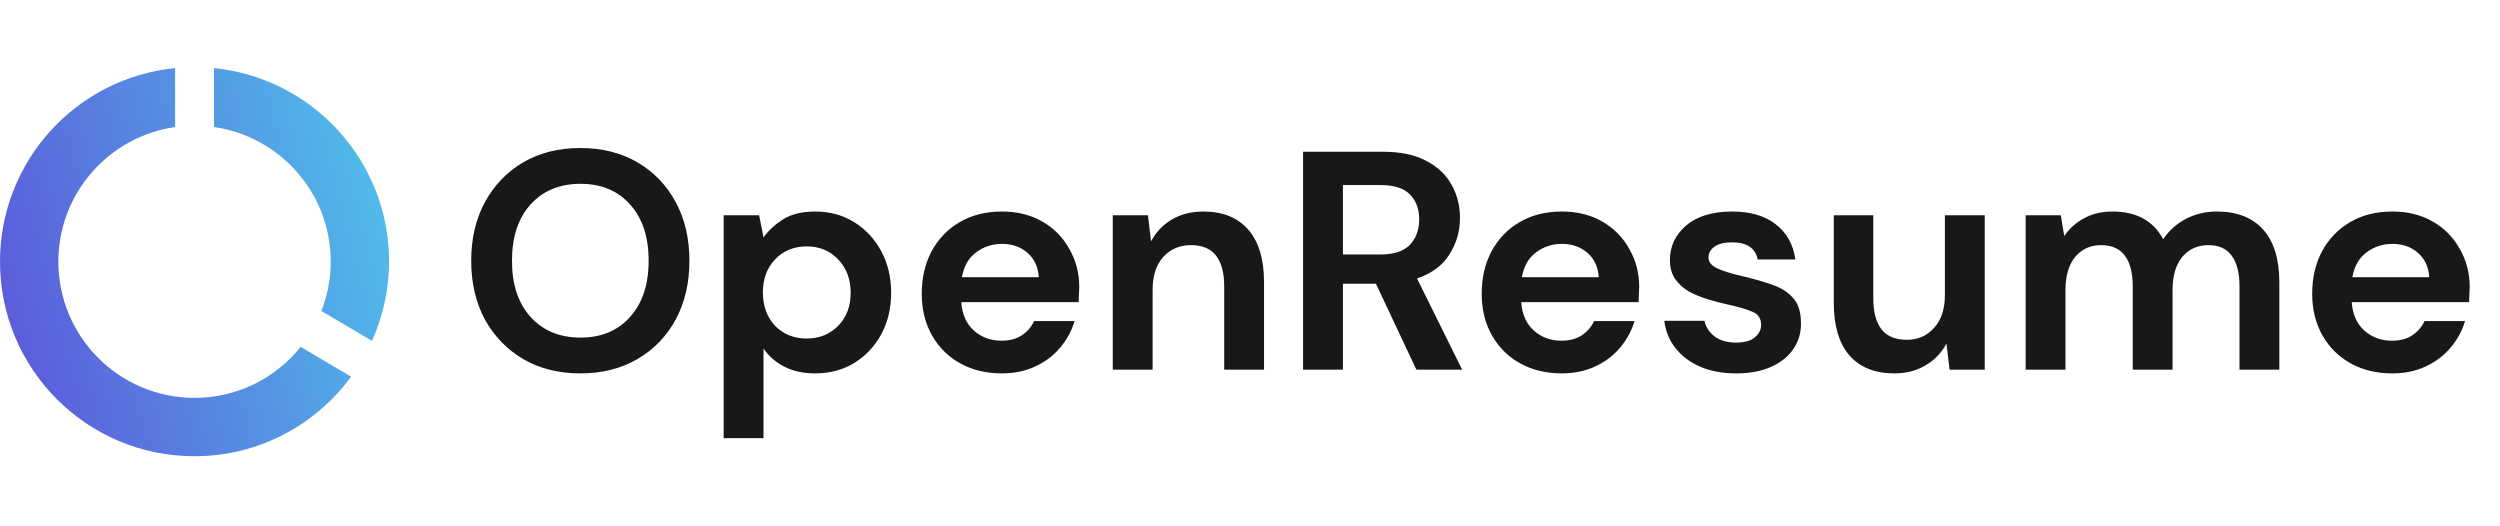
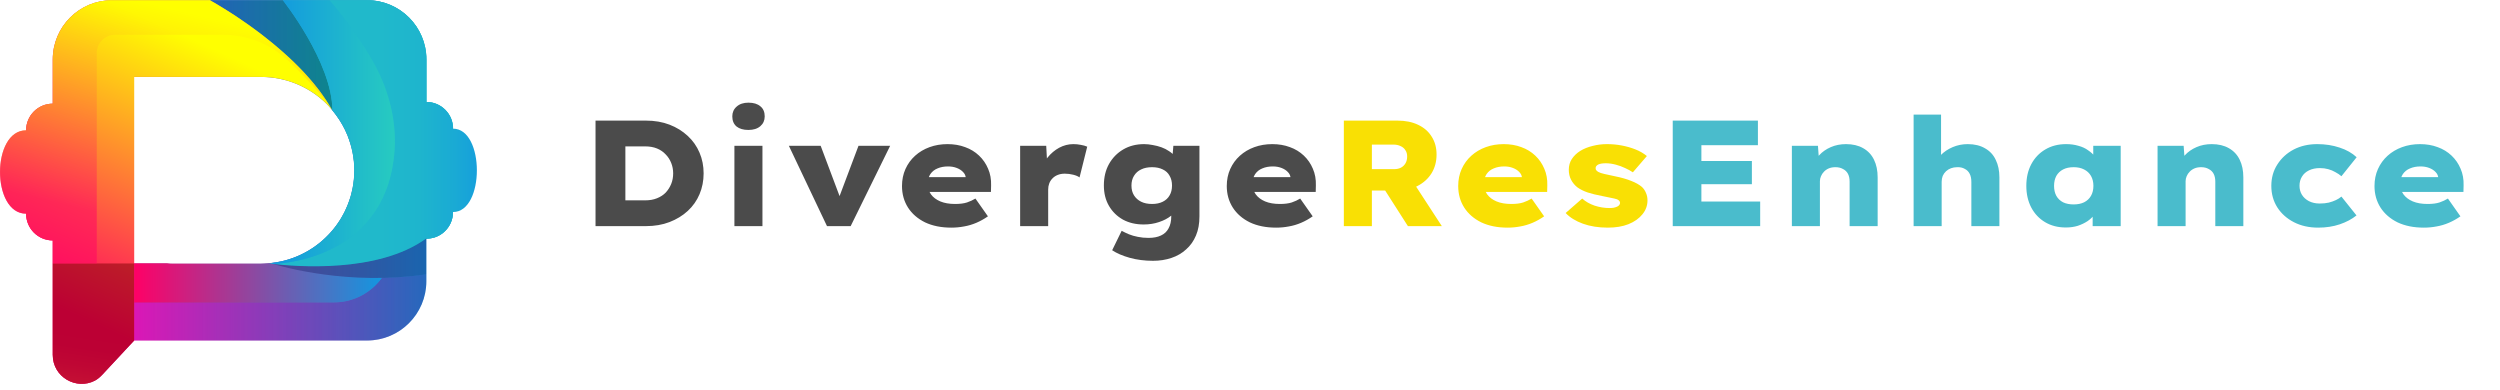
- <svg xmlns="http://www.w3.org/2000/svg" width="257" height="54" viewBox="0 0 257 54" fill="none">
-   <path d="M59.672 38.384C57.432 38.384 55.469 37.893 53.784 36.912C52.12 35.931 50.808 34.576 49.848 32.848C48.909 31.099 48.44 29.083 48.44 26.8C48.44 24.517 48.909 22.512 49.848 20.784C50.808 19.035 52.12 17.669 53.784 16.688C55.469 15.707 57.432 15.216 59.672 15.216C61.891 15.216 63.843 15.707 65.528 16.688C67.213 17.669 68.525 19.035 69.464 20.784C70.403 22.512 70.872 24.517 70.872 26.8C70.872 29.083 70.403 31.099 69.464 32.848C68.525 34.576 67.213 35.931 65.528 36.912C63.843 37.893 61.891 38.384 59.672 38.384ZM59.672 34.704C61.805 34.704 63.501 34 64.76 32.592C66.04 31.184 66.68 29.253 66.68 26.8C66.68 24.347 66.04 22.416 64.76 21.008C63.501 19.6 61.805 18.896 59.672 18.896C57.539 18.896 55.832 19.6 54.552 21.008C53.272 22.416 52.632 24.347 52.632 26.8C52.632 29.253 53.272 31.184 54.552 32.592C55.832 34 57.539 34.704 59.672 34.704ZM74.392 45.04V22.128H78.04L78.489 24.4C79.001 23.696 79.672 23.077 80.504 22.544C81.358 22.011 82.457 21.744 83.8 21.744C85.294 21.744 86.627 22.107 87.8 22.832C88.974 23.557 89.902 24.549 90.585 25.808C91.267 27.067 91.609 28.496 91.609 30.096C91.609 31.696 91.267 33.125 90.585 34.384C89.902 35.621 88.974 36.603 87.8 37.328C86.627 38.032 85.294 38.384 83.8 38.384C82.606 38.384 81.561 38.16 80.665 37.712C79.769 37.264 79.043 36.635 78.489 35.824V45.04H74.392ZM82.936 34.8C84.238 34.8 85.315 34.363 86.168 33.488C87.022 32.613 87.448 31.483 87.448 30.096C87.448 28.709 87.022 27.568 86.168 26.672C85.315 25.776 84.238 25.328 82.936 25.328C81.614 25.328 80.526 25.776 79.672 26.672C78.841 27.547 78.424 28.677 78.424 30.064C78.424 31.451 78.841 32.592 79.672 33.488C80.526 34.363 81.614 34.8 82.936 34.8ZM102.98 38.384C101.38 38.384 99.961 38.043 98.724 37.36C97.486 36.677 96.516 35.717 95.811 34.48C95.108 33.243 94.755 31.813 94.755 30.192C94.755 28.549 95.097 27.088 95.779 25.808C96.484 24.528 97.444 23.536 98.659 22.832C99.897 22.107 101.348 21.744 103.012 21.744C104.569 21.744 105.945 22.085 107.14 22.768C108.334 23.451 109.262 24.389 109.924 25.584C110.606 26.757 110.948 28.069 110.948 29.52C110.948 29.755 110.937 30 110.916 30.256C110.916 30.512 110.905 30.779 110.884 31.056H98.82C98.905 32.293 99.332 33.264 100.1 33.968C100.889 34.672 101.838 35.024 102.948 35.024C103.78 35.024 104.473 34.843 105.028 34.48C105.604 34.096 106.03 33.605 106.308 33.008H110.468C110.169 34.011 109.668 34.928 108.964 35.76C108.281 36.571 107.428 37.211 106.404 37.68C105.401 38.149 104.26 38.384 102.98 38.384ZM103.012 25.072C102.009 25.072 101.124 25.36 100.356 25.936C99.588 26.491 99.097 27.344 98.883 28.496H106.788C106.724 27.451 106.34 26.619 105.636 26C104.932 25.381 104.057 25.072 103.012 25.072ZM114.393 38V22.128H118.009L118.329 24.816C118.819 23.877 119.523 23.131 120.441 22.576C121.379 22.021 122.478 21.744 123.737 21.744C125.699 21.744 127.225 22.363 128.312 23.6C129.4 24.837 129.944 26.651 129.944 29.04V38H125.849V29.424C125.849 28.059 125.571 27.013 125.017 26.288C124.462 25.563 123.598 25.2 122.425 25.2C121.273 25.2 120.323 25.605 119.577 26.416C118.851 27.227 118.489 28.357 118.489 29.808V38H114.393ZM133.957 38V15.6H142.181C143.973 15.6 145.445 15.909 146.597 16.528C147.771 17.125 148.645 17.947 149.221 18.992C149.797 20.016 150.085 21.157 150.085 22.416C150.085 23.781 149.723 25.029 148.997 26.16C148.293 27.291 147.184 28.112 145.669 28.624L150.309 38H145.605L141.445 29.168H138.053V38H133.957ZM138.053 26.16H141.925C143.291 26.16 144.293 25.829 144.933 25.168C145.573 24.507 145.893 23.632 145.893 22.544C145.893 21.477 145.573 20.624 144.933 19.984C144.315 19.344 143.301 19.024 141.893 19.024H138.053V26.16ZM160.542 38.384C158.942 38.384 157.523 38.043 156.286 37.36C155.049 36.677 154.078 35.717 153.374 34.48C152.67 33.243 152.318 31.813 152.318 30.192C152.318 28.549 152.659 27.088 153.342 25.808C154.046 24.528 155.006 23.536 156.222 22.832C157.459 22.107 158.91 21.744 160.574 21.744C162.131 21.744 163.507 22.085 164.702 22.768C165.897 23.451 166.825 24.389 167.486 25.584C168.169 26.757 168.51 28.069 168.51 29.52C168.51 29.755 168.499 30 168.478 30.256C168.478 30.512 168.467 30.779 168.446 31.056H156.382C156.467 32.293 156.894 33.264 157.662 33.968C158.451 34.672 159.401 35.024 160.51 35.024C161.342 35.024 162.035 34.843 162.59 34.48C163.166 34.096 163.593 33.605 163.87 33.008H168.03C167.731 34.011 167.23 34.928 166.526 35.76C165.843 36.571 164.99 37.211 163.966 37.68C162.963 38.149 161.822 38.384 160.542 38.384ZM160.574 25.072C159.571 25.072 158.686 25.36 157.918 25.936C157.15 26.491 156.659 27.344 156.446 28.496H164.35C164.286 27.451 163.902 26.619 163.198 26C162.494 25.381 161.619 25.072 160.574 25.072ZM178.515 38.384C177.107 38.384 175.87 38.16 174.803 37.712C173.736 37.243 172.883 36.603 172.243 35.792C171.603 34.981 171.219 34.043 171.091 32.976H175.219C175.347 33.595 175.688 34.128 176.243 34.576C176.819 35.003 177.555 35.216 178.451 35.216C179.347 35.216 179.998 35.035 180.403 34.672C180.83 34.309 181.043 33.893 181.043 33.424C181.043 32.741 180.744 32.283 180.147 32.048C179.55 31.792 178.718 31.547 177.651 31.312C176.968 31.163 176.275 30.981 175.571 30.768C174.867 30.555 174.216 30.288 173.619 29.968C173.043 29.627 172.574 29.2 172.211 28.688C171.848 28.155 171.667 27.504 171.667 26.736C171.667 25.328 172.222 24.144 173.331 23.184C174.462 22.224 176.04 21.744 178.067 21.744C179.944 21.744 181.438 22.181 182.547 23.056C183.678 23.931 184.35 25.136 184.563 26.672H180.691C180.456 25.499 179.571 24.912 178.035 24.912C177.267 24.912 176.67 25.061 176.243 25.36C175.838 25.659 175.635 26.032 175.635 26.48C175.635 26.949 175.944 27.323 176.563 27.6C177.182 27.877 178.003 28.133 179.027 28.368C180.136 28.624 181.15 28.912 182.067 29.232C183.006 29.531 183.752 29.989 184.307 30.608C184.862 31.205 185.139 32.069 185.139 33.2C185.16 34.181 184.904 35.067 184.371 35.856C183.838 36.645 183.07 37.264 182.067 37.712C181.064 38.16 179.88 38.384 178.515 38.384ZM194.72 38.384C192.736 38.384 191.2 37.765 190.112 36.528C189.045 35.291 188.512 33.477 188.512 31.088V22.128H192.576V30.704C192.576 32.069 192.853 33.115 193.408 33.84C193.962 34.565 194.837 34.928 196.032 34.928C197.162 34.928 198.09 34.523 198.816 33.712C199.562 32.901 199.936 31.771 199.936 30.32V22.128H204.032V38H200.416L200.096 35.312C199.605 36.251 198.89 36.997 197.952 37.552C197.034 38.107 195.957 38.384 194.72 38.384ZM208.236 38V22.128H211.852L212.204 24.272C212.716 23.504 213.388 22.896 214.22 22.448C215.074 21.979 216.055 21.744 217.164 21.744C219.618 21.744 221.356 22.693 222.38 24.592C222.956 23.717 223.724 23.024 224.684 22.512C225.666 22 226.732 21.744 227.884 21.744C229.954 21.744 231.543 22.363 232.652 23.6C233.762 24.837 234.316 26.651 234.316 29.04V38H230.22V29.424C230.22 28.059 229.954 27.013 229.42 26.288C228.908 25.563 228.108 25.2 227.02 25.2C225.911 25.2 225.015 25.605 224.332 26.416C223.671 27.227 223.34 28.357 223.34 29.808V38H219.244V29.424C219.244 28.059 218.978 27.013 218.444 26.288C217.911 25.563 217.09 25.2 215.98 25.2C214.892 25.2 214.007 25.605 213.324 26.416C212.663 27.227 212.332 28.357 212.332 29.808V38H208.236ZM245.917 38.384C244.317 38.384 242.898 38.043 241.661 37.36C240.424 36.677 239.453 35.717 238.749 34.48C238.045 33.243 237.693 31.813 237.693 30.192C237.693 28.549 238.034 27.088 238.717 25.808C239.421 24.528 240.381 23.536 241.597 22.832C242.834 22.107 244.285 21.744 245.949 21.744C247.506 21.744 248.882 22.085 250.077 22.768C251.272 23.451 252.2 24.389 252.861 25.584C253.544 26.757 253.885 28.069 253.885 29.52C253.885 29.755 253.874 30 253.853 30.256C253.853 30.512 253.842 30.779 253.821 31.056H241.757C241.842 32.293 242.269 33.264 243.037 33.968C243.826 34.672 244.776 35.024 245.885 35.024C246.717 35.024 247.41 34.843 247.965 34.48C248.541 34.096 248.968 33.605 249.245 33.008H253.405C253.106 34.011 252.605 34.928 251.901 35.76C251.218 36.571 250.365 37.211 249.341 37.68C248.338 38.149 247.197 38.384 245.917 38.384ZM245.949 25.072C244.946 25.072 244.061 25.36 243.293 25.936C242.525 26.491 242.034 27.344 241.821 28.496H249.725C249.661 27.451 249.277 26.619 248.573 26C247.869 25.381 246.994 25.072 245.949 25.072Z" fill="#18181B" />
-   <path d="M22 7V13.06C28.78 14.03 34 19.85 34 26.9C34 28.69 33.65 30.4 33.04 31.97L38.24 35.04C39.35 32.55 40 29.81 40 26.9C40 16.53 32.11 8.01 22 7ZM20 40.9C12.27 40.9 6 34.63 6 26.9C6 19.85 11.22 14.03 18 13.06V7C7.88 8 0 16.53 0 26.9C0 37.95 8.94 46.9 19.99 46.9C26.61 46.9 32.46 43.67 36.1 38.72L30.91 35.66C28.35 38.85 24.42 40.9 20 40.9Z" fill="url(#paint0_linear_44_153)" />
+ <svg xmlns="http://www.w3.org/2000/svg" width="199" height="31" viewBox="0 0 199 31" fill="none">
+   <path opacity="0.4" d="M29.47 22.485C29.47 22.537 29.47 22.581 29.473 22.622H29.47V22.485Z" fill="url(#paint0_linear_4_73)" />
+   <path d="M27.676 10.808C27.676 10.808 27.669 10.792 27.656 10.766C27.663 10.781 27.667 10.799 27.674 10.815V10.808H27.676Z" fill="url(#paint1_linear_4_73)" />
+   <path d="M32.727 19.405C32.649 19.429 32.572 19.452 32.492 19.474C32.569 19.45 32.647 19.429 32.727 19.405Z" fill="url(#paint2_linear_4_73)" />
+   <path d="M32.111 19.586C32.031 19.607 31.952 19.631 31.87 19.653C31.95 19.631 32.029 19.61 32.111 19.586Z" fill="url(#paint3_linear_4_73)" />
+   <path d="M27.647 20.514C27.591 20.522 27.538 20.531 27.482 20.537C27.535 20.529 27.591 20.522 27.647 20.514Z" fill="url(#paint4_linear_4_73)" />
+   <path d="M28.25 20.421C28.185 20.432 28.121 20.442 28.054 20.451C28.119 20.44 28.183 20.432 28.25 20.421Z" fill="url(#paint5_linear_4_73)" />
+   <path d="M33.334 19.213C33.267 19.235 33.202 19.256 33.136 19.278C33.202 19.256 33.267 19.237 33.334 19.213Z" fill="url(#paint6_linear_4_73)" />
+   <path d="M25.823 20.739C25.811 20.739 25.797 20.742 25.786 20.744C25.797 20.744 25.811 20.742 25.823 20.739Z" fill="url(#paint7_linear_4_73)" />
+   <path d="M28.846 20.32C28.777 20.333 28.71 20.343 28.642 20.354C28.71 20.343 28.777 20.331 28.846 20.32Z" fill="url(#paint8_linear_4_73)" />
+   <path d="M24.793 20.834C24.773 20.834 24.755 20.836 24.735 20.839C24.755 20.839 24.773 20.836 24.793 20.834Z" fill="url(#paint9_linear_4_73)" />
+   <path d="M30.841 19.911C30.777 19.926 30.714 19.941 30.652 19.956C30.714 19.941 30.779 19.926 30.841 19.911Z" fill="url(#paint10_linear_4_73)" />
+   <path d="M33.936 8.116V4.737C33.936 2.131 31.825 0.017 29.216 0.017H16.707C16.692 0.011 16.686 0.007 16.679 0.002V0.017H8.914C6.307 0.017 4.198 2.129 4.198 4.737V8.252C3.027 8.252 2.076 9.203 2.076 10.372V17.012C2.076 18.187 3.027 19.138 4.198 19.138V28.249C4.198 30.022 6.075 31.066 7.549 30.3C7.777 30.18 7.973 30.005 8.152 29.816L10.681 27.102H29.221C31.825 27.102 33.936 24.99 33.936 22.39V19.007C33.951 19.007 33.964 19.007 33.979 19.003C33.994 18.998 34.007 18.998 34.022 18.998C34.119 18.992 34.216 18.981 34.311 18.966C34.369 18.955 34.427 18.94 34.483 18.925C34.515 18.916 34.547 18.912 34.578 18.904C34.634 18.886 34.692 18.865 34.748 18.843C34.804 18.822 34.862 18.796 34.916 18.766C34.969 18.738 35.019 18.708 35.068 18.678C35.172 18.613 35.269 18.542 35.357 18.46C35.787 18.073 36.058 17.509 36.058 16.883V10.243C36.058 9.074 35.107 8.121 33.936 8.121V8.116ZM10.681 6.125H20.771C22.826 6.125 24.681 6.956 26.029 8.301C26.093 8.368 26.16 8.437 26.22 8.504C26.235 8.525 26.253 8.547 26.27 8.564C26.302 8.601 26.33 8.631 26.362 8.667C26.367 8.678 26.373 8.685 26.38 8.693C26.405 8.719 26.425 8.743 26.446 8.771C26.446 8.775 26.451 8.775 26.453 8.777V8.781C26.506 8.842 26.556 8.906 26.605 8.971C26.653 9.031 26.702 9.096 26.748 9.16C26.763 9.177 26.776 9.199 26.786 9.216C26.864 9.319 26.939 9.429 27.01 9.537C27.096 9.668 27.174 9.799 27.249 9.933C27.395 10.189 27.527 10.456 27.637 10.731C27.643 10.742 27.651 10.757 27.654 10.768C27.66 10.779 27.664 10.79 27.669 10.796C27.669 10.802 27.673 10.807 27.673 10.807L27.669 10.811C28.007 11.665 28.2 12.591 28.2 13.562C28.2 13.714 28.196 13.867 28.185 14.018C28.181 14.106 28.174 14.197 28.164 14.285C28.142 14.513 28.11 14.737 28.067 14.959C28.067 14.963 28.067 14.965 28.063 14.969V14.986C28.063 14.986 28.058 14.993 28.058 14.997C28.03 15.15 27.994 15.303 27.955 15.454C27.933 15.524 27.916 15.595 27.895 15.667C27.884 15.703 27.873 15.733 27.863 15.77C27.845 15.835 27.824 15.899 27.798 15.961C27.798 15.972 27.794 15.983 27.787 15.994C27.77 16.054 27.748 16.112 27.723 16.168C27.707 16.213 27.69 16.261 27.669 16.31C27.658 16.342 27.643 16.377 27.626 16.413C27.598 16.484 27.57 16.555 27.533 16.627C27.533 16.627 27.532 16.629 27.529 16.633C27.512 16.676 27.492 16.715 27.473 16.758C27.447 16.807 27.423 16.861 27.398 16.911C27.393 16.921 27.387 16.932 27.383 16.939C27.378 16.945 27.376 16.956 27.372 16.964C27.35 17.003 27.329 17.042 27.307 17.078C27.268 17.154 27.23 17.225 27.187 17.296C27.154 17.354 27.122 17.406 27.088 17.464C27.066 17.496 27.049 17.528 27.027 17.561C26.989 17.621 26.95 17.681 26.907 17.741C26.853 17.823 26.797 17.903 26.739 17.98C26.722 18.002 26.702 18.026 26.685 18.047C26.668 18.073 26.649 18.094 26.631 18.118C26.593 18.168 26.55 18.221 26.506 18.271C26.485 18.299 26.463 18.325 26.44 18.353C26.414 18.385 26.386 18.417 26.354 18.45C26.311 18.503 26.265 18.553 26.214 18.607C26.188 18.635 26.164 18.66 26.139 18.684C26.078 18.749 26.018 18.813 25.949 18.876C25.938 18.886 25.923 18.901 25.91 18.914C25.863 18.962 25.814 19.007 25.764 19.054C25.71 19.102 25.656 19.147 25.603 19.194C25.587 19.205 25.57 19.22 25.553 19.237C25.478 19.302 25.4 19.362 25.321 19.422C25.316 19.427 25.31 19.429 25.305 19.433C25.267 19.461 25.23 19.491 25.192 19.519C25.127 19.569 25.062 19.612 25 19.661C24.925 19.715 24.851 19.765 24.772 19.81C24.733 19.838 24.69 19.863 24.647 19.887C24.643 19.887 24.64 19.892 24.636 19.894C24.608 19.909 24.582 19.926 24.554 19.943C24.501 19.98 24.445 20.01 24.387 20.04C24.371 20.047 24.358 20.055 24.343 20.061C24.3 20.087 24.257 20.111 24.212 20.133C24.126 20.178 24.042 20.221 23.952 20.264C23.885 20.296 23.816 20.324 23.749 20.356C23.745 20.361 23.739 20.363 23.732 20.363C23.633 20.406 23.532 20.449 23.429 20.488C23.401 20.498 23.369 20.509 23.336 20.524C23.308 20.535 23.278 20.546 23.25 20.552C23.175 20.584 23.099 20.608 23.026 20.63C23.022 20.63 23.02 20.63 23.02 20.634C22.955 20.656 22.889 20.673 22.82 20.69C22.794 20.697 22.772 20.705 22.749 20.712C22.727 20.718 22.71 20.727 22.691 20.729C22.675 20.733 22.658 20.735 22.641 20.739C22.613 20.746 22.581 20.755 22.553 20.761C22.546 20.765 22.538 20.765 22.531 20.767C22.475 20.783 22.417 20.796 22.357 20.806C22.346 20.811 22.335 20.813 22.32 20.813C22.31 20.817 22.299 20.819 22.284 20.819C22.191 20.845 22.094 20.862 21.995 20.875C21.98 20.879 21.963 20.882 21.946 20.882H21.935C21.838 20.899 21.744 20.914 21.642 20.925C21.627 20.929 21.614 20.929 21.599 20.929C21.522 20.94 21.442 20.946 21.36 20.955C21.335 20.955 21.311 20.961 21.283 20.961C21.109 20.972 20.934 20.989 20.756 20.989H13.642C13.528 20.989 13.41 20.983 13.296 20.963H10.664V6.117L10.681 6.125Z" fill="url(#paint11_linear_4_73)" />
+   <path d="M36.058 10.241V16.881C36.058 17.507 35.787 18.071 35.357 18.458C35.269 18.54 35.172 18.611 35.068 18.675C35.019 18.708 34.969 18.736 34.916 18.764C34.898 18.77 34.879 18.781 34.862 18.79C34.825 18.807 34.786 18.826 34.748 18.843C34.69 18.865 34.633 18.887 34.578 18.904C34.399 18.957 34.214 18.99 34.022 19L33.919 18.985C33.532 19.27 33.11 19.517 32.673 19.737C32.498 19.823 32.324 19.904 32.141 19.982C29.752 21.004 26.887 21.222 24.701 21.194C24.587 21.194 24.477 21.189 24.365 21.189C24.255 21.185 24.148 21.183 24.044 21.179C23.941 21.174 23.838 21.172 23.734 21.168C22.863 21.129 22.161 21.058 21.737 21.009H21.731C21.573 20.991 21.457 20.972 21.378 20.961C21.459 20.955 21.537 20.946 21.616 20.935C21.632 20.935 21.645 20.935 21.66 20.931C21.763 20.92 21.862 20.905 21.963 20.888C21.98 20.888 22 20.884 22.012 20.882C22.109 20.864 22.204 20.845 22.301 20.826C22.316 20.826 22.327 20.821 22.337 20.819C22.353 20.819 22.363 20.815 22.374 20.813C22.434 20.802 22.492 20.787 22.548 20.774C22.555 20.77 22.564 20.77 22.57 20.767C22.598 20.761 22.63 20.753 22.658 20.746C22.68 20.742 22.701 20.735 22.723 20.729L22.766 20.718C22.792 20.712 22.811 20.703 22.837 20.697C22.904 20.679 22.972 20.66 23.037 20.641C23.037 20.636 23.041 20.636 23.044 20.636C23.091 20.619 23.14 20.604 23.186 20.591C23.213 20.58 23.239 20.57 23.267 20.559C23.295 20.552 23.323 20.542 23.353 20.531C23.386 20.516 23.418 20.505 23.446 20.494C23.549 20.456 23.648 20.412 23.749 20.369C23.756 20.369 23.765 20.365 23.767 20.363C23.833 20.331 23.902 20.303 23.969 20.27C24.057 20.227 24.143 20.184 24.229 20.139C24.275 20.118 24.318 20.092 24.361 20.068C24.46 20.014 24.556 19.958 24.653 19.9C24.658 19.896 24.66 19.894 24.664 19.894C24.761 19.838 24.854 19.775 24.942 19.713C25.034 19.653 25.123 19.592 25.209 19.523C25.247 19.495 25.284 19.465 25.323 19.437C25.379 19.394 25.433 19.351 25.486 19.306C25.575 19.235 25.661 19.164 25.742 19.084C25.818 19.02 25.891 18.949 25.964 18.882C26.031 18.818 26.093 18.753 26.154 18.691C26.179 18.665 26.203 18.641 26.229 18.613C26.278 18.559 26.326 18.51 26.369 18.456C26.397 18.424 26.427 18.391 26.455 18.359C26.481 18.331 26.502 18.305 26.522 18.277C26.565 18.228 26.608 18.174 26.646 18.125C26.664 18.099 26.683 18.079 26.7 18.053C26.758 17.978 26.814 17.901 26.868 17.821C26.928 17.735 26.986 17.651 27.042 17.565C27.064 17.533 27.081 17.5 27.103 17.468C27.135 17.41 27.169 17.358 27.202 17.3C27.245 17.229 27.284 17.158 27.322 17.083C27.348 17.04 27.37 16.995 27.393 16.947C27.393 16.947 27.395 16.946 27.398 16.943C27.398 16.943 27.408 16.926 27.413 16.915C27.438 16.865 27.462 16.812 27.488 16.762C27.509 16.719 27.527 16.68 27.544 16.637C27.544 16.637 27.545 16.635 27.548 16.631C27.585 16.56 27.613 16.489 27.641 16.418C27.658 16.381 27.673 16.347 27.684 16.314C27.705 16.265 27.723 16.218 27.738 16.172C27.763 16.116 27.783 16.058 27.802 15.998C27.809 15.987 27.813 15.976 27.813 15.966C27.839 15.901 27.858 15.837 27.878 15.774C27.888 15.738 27.899 15.707 27.91 15.671C27.931 15.6 27.948 15.529 27.97 15.458C28.009 15.309 28.045 15.154 28.073 15.002C28.073 14.997 28.073 14.995 28.078 14.991C28.078 14.98 28.082 14.974 28.082 14.963C28.125 14.741 28.157 14.517 28.179 14.289C28.19 14.201 28.196 14.111 28.2 14.022C28.211 13.874 28.215 13.719 28.215 13.566C28.215 12.597 28.024 11.672 27.684 10.815L27.688 10.811C27.688 10.811 27.684 10.807 27.684 10.8C27.68 10.794 27.677 10.783 27.669 10.772C27.664 10.761 27.658 10.746 27.651 10.736C27.542 10.462 27.408 10.193 27.264 9.937C27.189 9.806 27.111 9.675 27.025 9.541C26.954 9.434 26.879 9.324 26.801 9.22C26.791 9.203 26.776 9.182 26.763 9.165C26.715 9.1 26.666 9.035 26.621 8.975C26.571 8.911 26.517 8.85 26.468 8.786V8.781C26.468 8.781 26.461 8.777 26.461 8.775C26.418 8.698 26.373 8.618 26.321 8.54C26.321 8.54 26.32 8.539 26.317 8.536C26.285 8.472 26.246 8.407 26.203 8.345C26.188 8.319 26.175 8.297 26.16 8.278C26.115 8.202 26.067 8.127 26.018 8.054C25.981 8 25.951 7.951 25.915 7.897C25.844 7.789 25.768 7.684 25.691 7.576C25.62 7.473 25.544 7.37 25.467 7.266C25.407 7.189 25.349 7.109 25.288 7.034C25.277 7.019 25.267 7.006 25.256 6.991C25.239 6.965 25.219 6.946 25.198 6.924C25.12 6.825 25.041 6.724 24.959 6.625C24.933 6.593 24.91 6.56 24.877 6.528C24.849 6.491 24.817 6.457 24.785 6.42C24.707 6.328 24.628 6.235 24.546 6.147C24.447 6.033 24.346 5.919 24.242 5.809C24.216 5.788 24.197 5.762 24.176 5.738C24.051 5.607 23.924 5.476 23.795 5.342C23.698 5.239 23.595 5.135 23.491 5.039C23.463 5.011 23.433 4.983 23.405 4.953C23.306 4.856 23.205 4.761 23.106 4.671C23.091 4.653 23.078 4.643 23.063 4.628C23.02 4.589 22.977 4.546 22.931 4.507C22.884 4.464 22.835 4.421 22.79 4.378C22.691 4.281 22.587 4.193 22.484 4.105C22.409 4.038 22.335 3.969 22.256 3.904C22.066 3.736 21.875 3.577 21.685 3.424C21.675 3.414 21.66 3.403 21.647 3.392C21.397 3.185 21.156 2.994 20.913 2.809C20.867 2.77 20.816 2.733 20.773 2.701C20.766 2.695 20.756 2.686 20.745 2.68C20.575 2.548 20.407 2.424 20.239 2.303C20.213 2.286 20.185 2.264 20.162 2.247C20.08 2.187 19.998 2.127 19.916 2.068C19.901 2.058 19.884 2.047 19.867 2.032C19.845 2.015 19.822 1.995 19.796 1.982C19.753 1.95 19.714 1.922 19.671 1.894C19.639 1.873 19.606 1.851 19.574 1.827C19.372 1.685 19.176 1.55 18.986 1.425C18.982 1.425 18.982 1.421 18.98 1.421C18.93 1.384 18.881 1.35 18.831 1.317C18.681 1.218 18.539 1.126 18.403 1.04C18.386 1.029 18.366 1.018 18.354 1.007C18.164 0.887 17.988 0.773 17.826 0.676C17.719 0.609 17.624 0.547 17.531 0.495C17.514 0.489 17.495 0.474 17.478 0.463C17.452 0.446 17.428 0.431 17.402 0.418C17.398 0.413 17.396 0.413 17.392 0.413C17.385 0.407 17.377 0.403 17.374 0.398C17.357 0.388 17.342 0.381 17.329 0.372C17.312 0.362 17.293 0.351 17.275 0.34C17.232 0.312 17.189 0.291 17.151 0.265C17.122 0.25 17.092 0.233 17.069 0.217C16.894 0.118 16.776 0.05 16.72 0.017H29.229C31.836 0.017 33.949 2.129 33.949 4.737V8.116C35.12 8.116 36.071 9.072 36.071 10.239L36.058 10.241Z" fill="url(#paint12_linear_4_73)" />
+   <path opacity="0.52" d="M26.455 8.773V8.779C26.455 8.779 26.448 8.775 26.448 8.773L26.33 8.57C26.33 8.57 26.315 8.549 26.309 8.538C26.309 8.538 26.307 8.537 26.304 8.534C26.272 8.469 26.233 8.405 26.19 8.342C26.175 8.317 26.162 8.295 26.147 8.276C26.102 8.2 26.055 8.125 26.005 8.052C25.968 7.998 25.938 7.948 25.902 7.895C25.826 7.787 25.753 7.682 25.678 7.574C25.607 7.471 25.532 7.367 25.454 7.264C25.394 7.187 25.336 7.107 25.276 7.032C25.265 7.017 25.254 7.004 25.243 6.989C25.226 6.963 25.207 6.943 25.185 6.922C25.108 6.823 25.028 6.722 24.946 6.623C24.92 6.59 24.897 6.558 24.864 6.526C24.836 6.489 24.804 6.455 24.772 6.418C24.714 6.347 24.651 6.276 24.591 6.205C24.574 6.184 24.555 6.162 24.535 6.145C24.436 6.031 24.335 5.917 24.232 5.807C24.206 5.785 24.186 5.76 24.165 5.736C24.083 5.648 23.997 5.562 23.919 5.473C23.877 5.428 23.831 5.385 23.784 5.342C23.687 5.239 23.584 5.135 23.48 5.039C23.356 4.914 23.227 4.793 23.095 4.673C23.08 4.655 23.067 4.645 23.052 4.63C23.009 4.591 22.966 4.548 22.921 4.509C22.873 4.466 22.824 4.423 22.779 4.38C22.68 4.283 22.576 4.195 22.473 4.107C22.398 4.04 22.325 3.971 22.245 3.906C22.056 3.739 21.864 3.579 21.675 3.426C21.664 3.416 21.649 3.405 21.636 3.394C21.386 3.188 21.145 2.996 20.902 2.811C20.857 2.772 20.805 2.736 20.762 2.703C20.756 2.697 20.745 2.688 20.734 2.682C20.564 2.551 20.396 2.426 20.228 2.305C20.203 2.288 20.174 2.266 20.151 2.249C20.069 2.189 19.987 2.131 19.905 2.071C19.89 2.06 19.873 2.049 19.856 2.034C19.834 2.017 19.811 1.997 19.785 1.984C19.742 1.952 19.703 1.924 19.66 1.896C19.628 1.875 19.596 1.853 19.563 1.83C19.361 1.687 19.165 1.552 18.976 1.427C18.922 1.39 18.872 1.356 18.819 1.319C18.668 1.22 18.526 1.128 18.39 1.042C18.373 1.031 18.354 1.02 18.341 1.009C18.151 0.889 17.975 0.775 17.814 0.678C17.706 0.611 17.611 0.549 17.519 0.497C17.501 0.491 17.482 0.476 17.465 0.465C17.439 0.448 17.415 0.433 17.39 0.42C17.379 0.413 17.368 0.409 17.361 0.403C17.344 0.392 17.329 0.385 17.316 0.377C17.299 0.366 17.28 0.355 17.262 0.344C17.235 0.327 17.202 0.308 17.17 0.291C17.159 0.284 17.148 0.276 17.138 0.269C17.11 0.254 17.079 0.237 17.056 0.222C16.881 0.123 16.763 0.054 16.707 0.022H22.52C22.52 0.022 26.448 4.97 26.457 8.777L26.455 8.773Z" fill="url(#paint13_linear_4_73)" />
+   <path d="M21.617 20.935L21.731 21.006C21.571 20.987 21.455 20.972 21.38 20.961C21.459 20.953 21.539 20.946 21.619 20.935H21.617Z" fill="url(#paint14_linear_4_73)" />
+   <path d="M36.061 10.241C38.592 10.241 38.592 16.878 36.061 16.878C36.061 17.505 35.789 18.069 35.359 18.456C35.004 18.777 34.537 18.973 34.022 18.996L33.921 18.981C30.077 21.775 23.487 21.213 21.733 21.004C21.733 21.004 30.516 20.92 31.377 12.35C31.633 9.823 31.003 7.279 29.78 5.054C28.965 3.569 27.624 1.64 26.222 0.017H29.221C31.827 0.017 33.936 2.129 33.936 4.733V8.116C35.111 8.116 36.063 9.068 36.063 10.239L36.061 10.241Z" fill="url(#paint15_linear_4_73)" />
+   <path d="M26.449 8.773C26.432 8.751 26.412 8.73 26.393 8.708C26.389 8.704 26.386 8.697 26.382 8.693C26.376 8.687 26.367 8.678 26.365 8.667C26.333 8.631 26.305 8.601 26.272 8.564C26.255 8.547 26.236 8.525 26.223 8.504C26.223 8.504 26.218 8.499 26.216 8.499C26.158 8.433 26.096 8.364 26.031 8.299C24.684 6.952 22.829 6.123 20.773 6.123H10.683V27.099L8.154 29.814C7.976 30.003 7.78 30.177 7.552 30.298C6.077 31.064 4.201 30.02 4.201 28.247V19.136C3.03 19.136 2.078 18.185 2.078 17.009C-0.689 17.009 -0.689 10.37 2.078 10.37C2.078 9.201 3.03 8.25 4.201 8.25V4.735C4.201 2.129 6.31 0.015 8.916 0.015H16.682V0C16.682 0 16.697 0.006 16.71 0.015C16.766 0.047 16.884 0.114 17.058 0.215C17.084 0.23 17.112 0.248 17.14 0.263C17.179 0.288 17.222 0.308 17.265 0.338C17.282 0.349 17.302 0.359 17.319 0.37C17.334 0.377 17.347 0.385 17.364 0.396C17.368 0.4 17.375 0.402 17.381 0.411C17.386 0.411 17.388 0.411 17.392 0.415C17.418 0.43 17.442 0.443 17.467 0.461C17.485 0.471 17.504 0.486 17.521 0.493C17.614 0.547 17.71 0.607 17.816 0.674C17.975 0.771 18.154 0.885 18.343 1.005C18.358 1.016 18.376 1.027 18.393 1.037C18.528 1.123 18.67 1.216 18.821 1.315C18.871 1.347 18.92 1.382 18.97 1.418C18.974 1.418 18.974 1.423 18.976 1.423C19.165 1.547 19.361 1.683 19.564 1.825C19.596 1.851 19.628 1.87 19.66 1.892C19.703 1.92 19.742 1.95 19.785 1.98C19.811 1.997 19.835 2.017 19.856 2.03C19.873 2.045 19.893 2.055 19.906 2.066C19.988 2.126 20.069 2.185 20.151 2.245C20.177 2.262 20.205 2.284 20.229 2.301C20.399 2.426 20.567 2.553 20.735 2.677C20.745 2.684 20.756 2.693 20.762 2.699C20.805 2.731 20.855 2.766 20.902 2.807C21.145 2.992 21.387 3.183 21.636 3.39C21.651 3.401 21.664 3.411 21.675 3.422C21.864 3.575 22.056 3.736 22.245 3.902C22.323 3.967 22.398 4.033 22.474 4.102C22.577 4.191 22.68 4.281 22.779 4.376C22.826 4.419 22.876 4.462 22.921 4.505C22.966 4.543 23.009 4.587 23.052 4.625C23.067 4.64 23.081 4.651 23.096 4.668C23.195 4.757 23.296 4.853 23.395 4.95C23.423 4.978 23.453 5.006 23.481 5.036C23.584 5.135 23.683 5.237 23.784 5.34C23.913 5.471 24.04 5.602 24.165 5.736C24.187 5.762 24.208 5.785 24.232 5.807C24.335 5.917 24.434 6.031 24.535 6.145C24.617 6.233 24.695 6.326 24.774 6.418C24.807 6.455 24.839 6.489 24.867 6.526C24.899 6.558 24.923 6.59 24.949 6.623C25.03 6.722 25.108 6.823 25.188 6.922C25.209 6.943 25.226 6.965 25.246 6.988C25.256 7.004 25.267 7.016 25.278 7.032C25.338 7.107 25.396 7.184 25.457 7.264C25.534 7.367 25.609 7.471 25.68 7.574C25.756 7.682 25.829 7.787 25.904 7.895C25.941 7.948 25.971 7.998 26.008 8.052C26.057 8.127 26.104 8.2 26.15 8.276C26.165 8.297 26.178 8.319 26.193 8.342C26.236 8.407 26.274 8.471 26.307 8.534C26.307 8.534 26.308 8.535 26.311 8.538C26.36 8.616 26.408 8.695 26.451 8.773H26.449Z" fill="url(#paint16_linear_4_73)" />
+   <path opacity="0.49" d="M10.681 20.972V27.102L8.152 29.816C7.975 30.005 7.777 30.177 7.551 30.3C6.075 31.066 4.198 30.02 4.198 28.249V20.972H10.681Z" fill="url(#paint17_linear_4_73)" />
+   <path opacity="0.5" d="M26.455 8.771C26.136 8.224 25.704 7.723 25.286 7.249C24.841 6.744 24.38 6.253 23.907 5.775C23.444 5.31 22.975 4.83 22.462 4.419C21.64 3.758 20.687 3.272 19.664 3.007C19.053 2.848 18.422 2.771 17.792 2.771H9.153C8.352 2.771 7.702 3.42 7.702 4.221V20.977H4.198V19.141C3.027 19.141 2.076 18.189 2.076 17.014C-0.692 17.014 -0.692 10.377 2.076 10.377C2.076 9.206 3.027 8.255 4.198 8.255V4.74C4.198 2.133 6.309 0.024 8.914 0.024H16.677V0.009C16.677 0.039 16.976 0.177 17.002 0.192C17.256 0.338 17.506 0.487 17.755 0.64C18.573 1.143 19.374 1.679 20.151 2.245C21.162 2.984 22.135 3.776 23.054 4.628C24.018 5.523 24.918 6.498 25.682 7.574C25.958 7.962 26.216 8.362 26.457 8.773L26.455 8.771Z" fill="url(#paint18_linear_4_73)" />
+   <path opacity="0.4" d="M33.934 21.835V22.39C33.934 24.992 31.823 27.104 29.221 27.104H10.681V24.071H26.578C28.144 24.071 29.535 23.305 30.391 22.123C31.521 22.104 32.705 22.018 33.934 21.837V21.835Z" fill="url(#paint19_linear_4_73)" />
+   <path d="M30.391 22.121C29.535 23.303 28.144 24.069 26.578 24.069H10.681V20.972H13.313C13.427 20.987 13.543 20.996 13.659 20.996H20.771C20.947 20.996 21.126 20.98 21.3 20.97C21.326 20.97 21.354 20.961 21.38 20.961C21.455 20.972 21.573 20.987 21.731 21.006C22.331 21.187 25.846 22.199 30.393 22.121H30.391Z" fill="url(#paint20_linear_4_73)" />
+   <path opacity="0.4" d="M34.02 18.998C33.99 18.998 33.964 19.007 33.934 19.007V21.835C27.768 22.752 22.477 21.235 21.731 21.009C23.487 21.215 30.075 21.779 33.919 18.985L34.02 19V18.998Z" fill="#102770" />
+   <path d="M31.373 12.352C30.512 20.925 21.728 21.006 21.728 21.006L21.614 20.935C25.323 20.52 28.205 17.378 28.205 13.559C28.205 12.589 28.013 11.663 27.673 10.811L27.677 10.807C27.677 10.807 27.669 10.792 27.658 10.766C27.423 10.191 27.118 9.655 26.752 9.16C26.657 9.031 26.56 8.906 26.457 8.784C26.457 4.976 22.518 0.019 22.518 0.019H26.218C27.619 1.642 28.96 3.573 29.776 5.056C30.998 7.279 31.629 9.825 31.373 12.352Z" fill="url(#paint21_linear_4_73)" />
+   <path d="M47.404 18V9.6H51.412C52.108 9.6 52.736 9.708 53.296 9.924C53.856 10.14 54.34 10.44 54.748 10.824C55.156 11.2 55.468 11.644 55.684 12.156C55.9 12.66 56.008 13.208 56.008 13.8C56.008 14.392 55.9 14.944 55.684 15.456C55.468 15.968 55.156 16.412 54.748 16.788C54.34 17.164 53.856 17.46 53.296 17.676C52.736 17.892 52.108 18 51.412 18H47.404ZM49.78 16.488L49.408 15.948H51.352C51.712 15.948 52.028 15.892 52.3 15.78C52.58 15.668 52.812 15.516 52.996 15.324C53.18 15.124 53.324 14.896 53.428 14.64C53.532 14.384 53.584 14.104 53.584 13.8C53.584 13.504 53.532 13.228 53.428 12.972C53.324 12.708 53.176 12.48 52.984 12.288C52.8 12.088 52.572 11.932 52.3 11.82C52.028 11.708 51.712 11.652 51.352 11.652H49.372L49.78 11.136V16.488ZM58.459 18V11.604H60.691V18H58.459ZM59.575 10.344C59.175 10.344 58.859 10.252 58.627 10.068C58.403 9.876 58.291 9.608 58.291 9.264C58.291 8.944 58.407 8.684 58.639 8.484C58.871 8.276 59.183 8.172 59.575 8.172C59.983 8.172 60.299 8.268 60.523 8.46C60.755 8.644 60.871 8.912 60.871 9.264C60.871 9.584 60.755 9.844 60.523 10.044C60.291 10.244 59.975 10.344 59.575 10.344ZM65.829 18L62.793 11.604H65.325L67.137 16.428L66.513 16.452L68.337 11.604H70.857L67.713 18H65.829ZM75.723 18.12C74.923 18.12 74.227 17.98 73.635 17.7C73.051 17.412 72.599 17.02 72.279 16.524C71.959 16.02 71.799 15.448 71.799 14.808C71.799 14.312 71.891 13.86 72.075 13.452C72.259 13.044 72.515 12.692 72.843 12.396C73.171 12.1 73.555 11.872 73.995 11.712C74.435 11.552 74.911 11.472 75.423 11.472C75.935 11.472 76.403 11.552 76.827 11.712C77.251 11.864 77.619 12.088 77.931 12.384C78.243 12.68 78.483 13.028 78.651 13.428C78.827 13.828 78.907 14.272 78.891 14.76L78.879 15.276H73.167L72.891 14.1H77.091L76.875 14.388V14.16C76.867 13.984 76.795 13.828 76.659 13.692C76.531 13.556 76.363 13.448 76.155 13.368C75.947 13.288 75.719 13.248 75.471 13.248C75.151 13.248 74.871 13.3 74.631 13.404C74.391 13.5 74.199 13.652 74.055 13.86C73.919 14.068 73.851 14.324 73.851 14.628C73.851 14.948 73.935 15.228 74.103 15.468C74.279 15.708 74.527 15.896 74.847 16.032C75.175 16.168 75.567 16.236 76.023 16.236C76.407 16.236 76.723 16.196 76.971 16.116C77.227 16.028 77.451 15.924 77.643 15.804L78.639 17.22C78.343 17.428 78.035 17.6 77.715 17.736C77.395 17.872 77.071 17.968 76.743 18.024C76.415 18.088 76.075 18.12 75.723 18.12ZM81.203 18V11.604H83.279L83.399 13.824L82.835 13.632C82.947 13.232 83.131 12.868 83.387 12.54C83.651 12.212 83.959 11.952 84.311 11.76C84.671 11.568 85.047 11.472 85.439 11.472C85.647 11.472 85.847 11.492 86.039 11.532C86.231 11.564 86.399 11.612 86.543 11.676L85.931 14.124C85.819 14.036 85.651 13.964 85.427 13.908C85.211 13.852 84.987 13.824 84.755 13.824C84.539 13.824 84.347 13.86 84.179 13.932C84.019 13.996 83.883 14.088 83.771 14.208C83.659 14.32 83.575 14.452 83.519 14.604C83.463 14.748 83.435 14.908 83.435 15.084V18H81.203ZM91.78 20.76C91.116 20.76 90.496 20.68 89.92 20.52C89.352 20.36 88.888 20.16 88.528 19.92L89.284 18.372C89.46 18.468 89.652 18.56 89.86 18.648C90.076 18.736 90.312 18.804 90.568 18.852C90.832 18.908 91.116 18.936 91.42 18.936C91.82 18.936 92.152 18.872 92.416 18.744C92.68 18.624 92.88 18.436 93.016 18.18C93.16 17.924 93.232 17.604 93.232 17.22V16.404L93.712 16.464C93.64 16.72 93.476 16.956 93.22 17.172C92.964 17.38 92.644 17.548 92.26 17.676C91.884 17.804 91.476 17.868 91.036 17.868C90.412 17.868 89.864 17.74 89.392 17.484C88.92 17.22 88.548 16.856 88.276 16.392C88.004 15.928 87.868 15.384 87.868 14.76C87.868 14.112 88.004 13.544 88.276 13.056C88.556 12.56 88.936 12.172 89.416 11.892C89.896 11.612 90.448 11.472 91.072 11.472C91.288 11.472 91.516 11.496 91.756 11.544C91.996 11.584 92.228 11.644 92.452 11.724C92.676 11.804 92.88 11.908 93.064 12.036C93.248 12.156 93.4 12.292 93.52 12.444C93.64 12.588 93.712 12.748 93.736 12.924L93.28 13.032L93.4 11.604H95.476V17.22C95.476 17.804 95.384 18.312 95.2 18.744C95.016 19.184 94.756 19.552 94.42 19.848C94.092 20.152 93.7 20.38 93.244 20.532C92.796 20.684 92.308 20.76 91.78 20.76ZM91.708 16.236C92.036 16.236 92.32 16.176 92.56 16.056C92.8 15.936 92.98 15.768 93.1 15.552C93.228 15.336 93.292 15.076 93.292 14.772C93.292 14.468 93.228 14.208 93.1 13.992C92.98 13.768 92.8 13.6 92.56 13.488C92.32 13.368 92.036 13.308 91.708 13.308C91.364 13.308 91.072 13.368 90.832 13.488C90.592 13.6 90.404 13.768 90.268 13.992C90.132 14.208 90.064 14.468 90.064 14.772C90.064 15.076 90.132 15.336 90.268 15.552C90.404 15.768 90.592 15.936 90.832 16.056C91.072 16.176 91.364 16.236 91.708 16.236ZM101.575 18.12C100.775 18.12 100.079 17.98 99.487 17.7C98.903 17.412 98.451 17.02 98.131 16.524C97.811 16.02 97.651 15.448 97.651 14.808C97.651 14.312 97.743 13.86 97.927 13.452C98.111 13.044 98.367 12.692 98.695 12.396C99.023 12.1 99.407 11.872 99.847 11.712C100.287 11.552 100.763 11.472 101.275 11.472C101.787 11.472 102.255 11.552 102.679 11.712C103.103 11.864 103.471 12.088 103.783 12.384C104.095 12.68 104.335 13.028 104.503 13.428C104.679 13.828 104.759 14.272 104.743 14.76L104.731 15.276H99.019L98.743 14.1H102.943L102.727 14.388V14.16C102.719 13.984 102.647 13.828 102.511 13.692C102.383 13.556 102.215 13.448 102.007 13.368C101.799 13.288 101.571 13.248 101.323 13.248C101.003 13.248 100.723 13.3 100.483 13.404C100.243 13.5 100.051 13.652 99.907 13.86C99.771 14.068 99.703 14.324 99.703 14.628C99.703 14.948 99.787 15.228 99.955 15.468C100.131 15.708 100.379 15.896 100.699 16.032C101.027 16.168 101.419 16.236 101.875 16.236C102.259 16.236 102.575 16.196 102.823 16.116C103.079 16.028 103.303 15.924 103.495 15.804L104.491 17.22C104.195 17.428 103.887 17.6 103.567 17.736C103.247 17.872 102.923 17.968 102.595 18.024C102.267 18.088 101.927 18.12 101.575 18.12Z" fill="#4B4B4B" />
+   <path d="M106.97 18V9.6H111.23C111.87 9.6 112.422 9.712 112.886 9.936C113.358 10.16 113.718 10.476 113.966 10.884C114.222 11.284 114.35 11.756 114.35 12.3C114.35 12.86 114.218 13.356 113.954 13.788C113.69 14.212 113.322 14.548 112.85 14.796C112.386 15.044 111.862 15.168 111.278 15.168H109.202V18H106.97ZM112.07 18L109.646 14.208L112.106 13.908L114.77 18H112.07ZM109.202 13.464H110.978C111.186 13.464 111.366 13.424 111.518 13.344C111.67 13.264 111.79 13.148 111.878 12.996C111.966 12.844 112.01 12.664 112.01 12.456C112.01 12.256 111.962 12.088 111.866 11.952C111.778 11.808 111.65 11.7 111.482 11.628C111.322 11.548 111.126 11.508 110.894 11.508H109.202V13.464ZM119.997 18.12C119.197 18.12 118.501 17.98 117.909 17.7C117.325 17.412 116.873 17.02 116.553 16.524C116.233 16.02 116.073 15.448 116.073 14.808C116.073 14.312 116.165 13.86 116.349 13.452C116.533 13.044 116.789 12.692 117.117 12.396C117.445 12.1 117.829 11.872 118.269 11.712C118.709 11.552 119.185 11.472 119.697 11.472C120.209 11.472 120.677 11.552 121.101 11.712C121.525 11.864 121.893 12.088 122.205 12.384C122.517 12.68 122.757 13.028 122.925 13.428C123.101 13.828 123.181 14.272 123.165 14.76L123.153 15.276H117.441L117.165 14.1H121.365L121.149 14.388V14.16C121.141 13.984 121.069 13.828 120.933 13.692C120.805 13.556 120.637 13.448 120.429 13.368C120.221 13.288 119.993 13.248 119.745 13.248C119.425 13.248 119.145 13.3 118.905 13.404C118.665 13.5 118.473 13.652 118.329 13.86C118.193 14.068 118.125 14.324 118.125 14.628C118.125 14.948 118.209 15.228 118.377 15.468C118.553 15.708 118.801 15.896 119.121 16.032C119.449 16.168 119.841 16.236 120.297 16.236C120.681 16.236 120.997 16.196 121.245 16.116C121.501 16.028 121.725 15.924 121.917 15.804L122.913 17.22C122.617 17.428 122.309 17.6 121.989 17.736C121.669 17.872 121.345 17.968 121.017 18.024C120.689 18.088 120.349 18.12 119.997 18.12ZM127.984 18.12C127.24 18.12 126.58 18.016 126.004 17.808C125.428 17.6 124.968 17.316 124.624 16.956L125.944 15.804C126.208 16.044 126.536 16.232 126.928 16.368C127.32 16.496 127.716 16.56 128.116 16.56C128.236 16.56 128.348 16.552 128.452 16.536C128.556 16.512 128.644 16.484 128.716 16.452C128.788 16.42 128.844 16.38 128.884 16.332C128.932 16.276 128.956 16.216 128.956 16.152C128.956 16.032 128.876 15.936 128.716 15.864C128.596 15.824 128.428 15.784 128.212 15.744C128.004 15.696 127.772 15.648 127.516 15.6C127.092 15.52 126.716 15.428 126.388 15.324C126.06 15.212 125.78 15.072 125.548 14.904C125.34 14.736 125.176 14.536 125.056 14.304C124.936 14.072 124.876 13.808 124.876 13.512C124.876 13.192 124.956 12.908 125.116 12.66C125.284 12.404 125.508 12.188 125.788 12.012C126.076 11.836 126.404 11.704 126.772 11.616C127.14 11.52 127.52 11.472 127.912 11.472C128.32 11.472 128.712 11.508 129.088 11.58C129.472 11.652 129.836 11.756 130.18 11.892C130.524 12.028 130.828 12.204 131.092 12.42L129.976 13.716C129.8 13.596 129.596 13.484 129.364 13.38C129.132 13.268 128.88 13.176 128.608 13.104C128.336 13.032 128.072 12.996 127.816 12.996C127.696 12.996 127.584 13.004 127.48 13.02C127.384 13.036 127.3 13.06 127.228 13.092C127.164 13.124 127.112 13.164 127.072 13.212C127.032 13.26 127.012 13.312 127.012 13.368C127.004 13.44 127.02 13.5 127.06 13.548C127.1 13.596 127.152 13.64 127.216 13.68C127.328 13.744 127.492 13.8 127.708 13.848C127.924 13.896 128.2 13.956 128.536 14.028C129.056 14.132 129.492 14.256 129.844 14.4C130.196 14.536 130.48 14.696 130.696 14.88C130.84 15.016 130.948 15.176 131.02 15.36C131.1 15.536 131.14 15.732 131.14 15.948C131.14 16.364 131.004 16.736 130.732 17.064C130.468 17.392 130.1 17.652 129.628 17.844C129.164 18.028 128.616 18.12 127.984 18.12Z" fill="#F9E004" />
+   <path d="M133.15 18V9.6H139.93V11.556H135.43V16.044H140.11V18H133.15ZM134.326 14.664V12.816H139.45V14.664H134.326ZM142.633 18V11.604H144.709L144.817 13.092L144.289 13.236C144.385 12.916 144.557 12.624 144.805 12.36C145.053 12.088 145.361 11.872 145.729 11.712C146.097 11.552 146.501 11.472 146.941 11.472C147.477 11.472 147.933 11.58 148.309 11.796C148.693 12.012 148.981 12.32 149.173 12.72C149.365 13.112 149.461 13.58 149.461 14.124V18H147.229V14.46C147.229 14.212 147.185 14.004 147.097 13.836C147.009 13.668 146.877 13.54 146.701 13.452C146.533 13.356 146.333 13.308 146.101 13.308C145.901 13.308 145.725 13.34 145.573 13.404C145.421 13.468 145.293 13.556 145.189 13.668C145.085 13.772 145.005 13.892 144.949 14.028C144.893 14.156 144.865 14.288 144.865 14.424V18H143.749C143.437 18 143.189 18 143.005 18C142.821 18 142.697 18 142.633 18ZM152.324 18V9.12H154.508V13.092L153.968 13.272C154.048 12.936 154.216 12.632 154.472 12.36C154.736 12.088 155.056 11.872 155.432 11.712C155.808 11.552 156.208 11.472 156.632 11.472C157.176 11.472 157.636 11.584 158.012 11.808C158.396 12.024 158.68 12.332 158.864 12.732C159.056 13.124 159.152 13.584 159.152 14.112V18H156.92V14.484C156.92 14.22 156.876 14.004 156.788 13.836C156.7 13.66 156.568 13.528 156.392 13.44C156.224 13.344 156.024 13.3 155.792 13.308C155.616 13.308 155.452 13.336 155.3 13.392C155.148 13.448 155.016 13.528 154.904 13.632C154.792 13.736 154.704 13.86 154.64 14.004C154.584 14.148 154.556 14.304 154.556 14.472V18H153.44C153.128 18 152.88 18 152.696 18C152.512 18 152.388 18 152.324 18ZM164.439 18.108C163.815 18.108 163.267 17.968 162.795 17.688C162.323 17.408 161.955 17.02 161.691 16.524C161.427 16.02 161.295 15.444 161.295 14.796C161.295 14.14 161.427 13.564 161.691 13.068C161.955 12.572 162.323 12.184 162.795 11.904C163.275 11.616 163.831 11.472 164.463 11.472C164.815 11.472 165.139 11.516 165.435 11.604C165.739 11.684 165.999 11.804 166.215 11.964C166.439 12.116 166.623 12.284 166.767 12.468C166.919 12.644 167.031 12.832 167.103 13.032L166.623 13.056V11.604H168.807V18H166.575V16.344L167.043 16.44C166.987 16.656 166.883 16.864 166.731 17.064C166.587 17.264 166.399 17.444 166.167 17.604C165.935 17.756 165.675 17.88 165.387 17.976C165.099 18.064 164.783 18.108 164.439 18.108ZM165.063 16.272C165.383 16.272 165.659 16.216 165.891 16.104C166.131 15.984 166.315 15.812 166.443 15.588C166.571 15.364 166.635 15.1 166.635 14.796C166.635 14.492 166.571 14.228 166.443 14.004C166.315 13.78 166.131 13.608 165.891 13.488C165.659 13.368 165.383 13.308 165.063 13.308C164.735 13.308 164.455 13.368 164.223 13.488C163.991 13.608 163.811 13.78 163.683 14.004C163.563 14.228 163.503 14.492 163.503 14.796C163.503 15.1 163.563 15.364 163.683 15.588C163.811 15.812 163.991 15.984 164.223 16.104C164.455 16.216 164.735 16.272 165.063 16.272ZM171.742 18V11.604H173.818L173.926 13.092L173.398 13.236C173.494 12.916 173.666 12.624 173.914 12.36C174.162 12.088 174.47 11.872 174.838 11.712C175.206 11.552 175.61 11.472 176.05 11.472C176.586 11.472 177.042 11.58 177.418 11.796C177.802 12.012 178.09 12.32 178.282 12.72C178.474 13.112 178.57 13.58 178.57 14.124V18H176.338V14.46C176.338 14.212 176.294 14.004 176.206 13.836C176.118 13.668 175.986 13.54 175.81 13.452C175.642 13.356 175.442 13.308 175.21 13.308C175.01 13.308 174.834 13.34 174.682 13.404C174.53 13.468 174.402 13.556 174.298 13.668C174.194 13.772 174.114 13.892 174.058 14.028C174.002 14.156 173.974 14.288 173.974 14.424V18H172.858C172.546 18 172.298 18 172.114 18C171.93 18 171.806 18 171.742 18ZM184.529 18.12C183.801 18.12 183.157 17.976 182.597 17.688C182.037 17.4 181.597 17.008 181.277 16.512C180.957 16.008 180.797 15.436 180.797 14.796C180.797 14.156 180.957 13.588 181.277 13.092C181.597 12.588 182.029 12.192 182.573 11.904C183.125 11.616 183.753 11.472 184.457 11.472C185.097 11.472 185.689 11.564 186.233 11.748C186.777 11.924 187.229 12.18 187.589 12.516L186.377 14.028C186.241 13.908 186.081 13.8 185.897 13.704C185.721 13.6 185.529 13.52 185.321 13.464C185.121 13.408 184.901 13.38 184.661 13.38C184.333 13.38 184.045 13.44 183.797 13.56C183.549 13.68 183.361 13.848 183.233 14.064C183.105 14.272 183.041 14.512 183.041 14.784C183.041 15.056 183.105 15.296 183.233 15.504C183.361 15.712 183.545 15.88 183.785 16.008C184.033 16.136 184.321 16.2 184.649 16.2C184.921 16.2 185.161 16.176 185.369 16.128C185.585 16.072 185.777 16.004 185.945 15.924C186.113 15.844 186.257 15.752 186.377 15.648L187.577 17.148C187.209 17.444 186.765 17.68 186.245 17.856C185.725 18.032 185.153 18.12 184.529 18.12ZM192.934 18.12C192.134 18.12 191.438 17.98 190.846 17.7C190.262 17.412 189.81 17.02 189.49 16.524C189.17 16.02 189.01 15.448 189.01 14.808C189.01 14.312 189.102 13.86 189.286 13.452C189.47 13.044 189.726 12.692 190.054 12.396C190.382 12.1 190.766 11.872 191.206 11.712C191.646 11.552 192.122 11.472 192.634 11.472C193.146 11.472 193.614 11.552 194.038 11.712C194.462 11.864 194.83 12.088 195.142 12.384C195.454 12.68 195.694 13.028 195.862 13.428C196.038 13.828 196.118 14.272 196.102 14.76L196.09 15.276H190.378L190.102 14.1H194.302L194.086 14.388V14.16C194.078 13.984 194.006 13.828 193.87 13.692C193.742 13.556 193.574 13.448 193.366 13.368C193.158 13.288 192.93 13.248 192.682 13.248C192.362 13.248 192.082 13.3 191.842 13.404C191.602 13.5 191.41 13.652 191.266 13.86C191.13 14.068 191.062 14.324 191.062 14.628C191.062 14.948 191.146 15.228 191.314 15.468C191.49 15.708 191.738 15.896 192.058 16.032C192.386 16.168 192.778 16.236 193.234 16.236C193.618 16.236 193.934 16.196 194.182 16.116C194.438 16.028 194.662 15.924 194.854 15.804L195.85 17.22C195.554 17.428 195.246 17.6 194.926 17.736C194.606 17.872 194.282 17.968 193.954 18.024C193.626 18.088 193.286 18.12 192.934 18.12Z" fill="#4ABCCC" />
  <defs>
-     <linearGradient id="paint0_linear_44_153" x1="40" y1="7" x2="-7.2" y2="19.325" gradientUnits="userSpaceOnUse">
-       <stop stop-color="#4FC5EB" />
-       <stop offset="1" stop-color="#5D52D9" />
+     <linearGradient id="paint0_linear_4_73" x1="29.47" y1="22.555" x2="29.473" y2="22.555" gradientUnits="userSpaceOnUse">
+       <stop stop-color="#FF00FF" />
+       <stop offset="1" stop-color="#2E3192" />
+     </linearGradient>
+     <linearGradient id="paint1_linear_4_73" x1="1.279" y1="10.79" x2="36.322" y2="10.79" gradientUnits="userSpaceOnUse">
+       <stop stop-color="#17C3FE" />
+       <stop offset="1" stop-color="#A497FF" />
+     </linearGradient>
+     <linearGradient id="paint2_linear_4_73" x1="-19.128" y1="19.442" x2="36.06" y2="19.442" gradientUnits="userSpaceOnUse">
+       <stop stop-color="#FF0066" />
+       <stop offset="1" stop-color="#1297E0" />
+     </linearGradient>
+     <linearGradient id="paint3_linear_4_73" x1="-19.128" y1="19.618" x2="36.06" y2="19.618" gradientUnits="userSpaceOnUse">
+       <stop stop-color="#FF0066" />
+       <stop offset="1" stop-color="#1297E0" />
+     </linearGradient>
+     <linearGradient id="paint4_linear_4_73" x1="-19.13" y1="20.524" x2="36.061" y2="20.524" gradientUnits="userSpaceOnUse">
+       <stop stop-color="#FF0066" />
+       <stop offset="1" stop-color="#1297E0" />
+     </linearGradient>
+     <linearGradient id="paint5_linear_4_73" x1="-19.129" y1="20.436" x2="36.061" y2="20.436" gradientUnits="userSpaceOnUse">
+       <stop stop-color="#FF0066" />
+       <stop offset="1" stop-color="#1297E0" />
+     </linearGradient>
+     <linearGradient id="paint6_linear_4_73" x1="-19.128" y1="19.246" x2="36.061" y2="19.246" gradientUnits="userSpaceOnUse">
+       <stop stop-color="#FF0066" />
+       <stop offset="1" stop-color="#1297E0" />
+     </linearGradient>
+     <linearGradient id="paint7_linear_4_73" x1="-23.183" y1="20.742" x2="36.988" y2="20.742" gradientUnits="userSpaceOnUse">
+       <stop stop-color="#FF0066" />
+       <stop offset="1" stop-color="#1297E0" />
+     </linearGradient>
+     <linearGradient id="paint8_linear_4_73" x1="-19.128" y1="20.339" x2="36.06" y2="20.339" gradientUnits="userSpaceOnUse">
+       <stop stop-color="#FF0066" />
+       <stop offset="1" stop-color="#1297E0" />
+     </linearGradient>
+     <linearGradient id="paint9_linear_4_73" x1="-20.49" y1="20.836" x2="36.412" y2="20.836" gradientUnits="userSpaceOnUse">
+       <stop stop-color="#FF0066" />
+       <stop offset="1" stop-color="#1297E0" />
+     </linearGradient>
+     <linearGradient id="paint10_linear_4_73" x1="-19.129" y1="19.934" x2="36.061" y2="19.934" gradientUnits="userSpaceOnUse">
+       <stop stop-color="#FF0066" />
+       <stop offset="1" stop-color="#1297E0" />
+     </linearGradient>
+     <linearGradient id="paint11_linear_4_73" x1="2.076" y1="15.279" x2="36.058" y2="15.279" gradientUnits="userSpaceOnUse">
+       <stop stop-color="#FF0066" />
+       <stop offset="1" stop-color="#1297E0" />
+     </linearGradient>
+     <linearGradient id="paint12_linear_4_73" x1="16.169" y1="10.607" x2="36.058" y2="10.607" gradientUnits="userSpaceOnUse">
+       <stop stop-color="#1297E0" />
+       <stop offset="1" stop-color="#27CBC0" />
+     </linearGradient>
+     <linearGradient id="paint13_linear_4_73" x1="16.707" y1="4.399" x2="26.455" y2="4.399" gradientUnits="userSpaceOnUse">
+       <stop stop-color="#2E3192" />
+       <stop offset="1" stop-color="#005B50" />
+     </linearGradient>
+     <linearGradient id="paint14_linear_4_73" x1="21.369" y1="20.972" x2="21.729" y2="20.972" gradientUnits="userSpaceOnUse">
+       <stop stop-color="#1297E0" />
+       <stop offset="1" stop-color="#27CBC0" />
+     </linearGradient>
+     <linearGradient id="paint15_linear_4_73" x1="21.729" y1="10.609" x2="37.957" y2="10.609" gradientUnits="userSpaceOnUse">
+       <stop offset="0.52" stop-color="#20B9CB" />
+       <stop offset="0.72" stop-color="#1EB5CD" />
+       <stop offset="0.89" stop-color="#1AAAD4" />
+       <stop offset="1" stop-color="#16A0DB" />
+     </linearGradient>
+     <linearGradient id="paint16_linear_4_73" x1="16.43" y1="3.633" x2="6.536" y2="25.287" gradientUnits="userSpaceOnUse">
+       <stop stop-color="#FFFF00" />
+       <stop offset="1" stop-color="#FF0066" />
+     </linearGradient>
+     <linearGradient id="paint17_linear_4_73" x1="7.743" y1="22.096" x2="5.339" y2="37.435" gradientUnits="userSpaceOnUse">
+       <stop offset="0.27" stop-color="#760000" />
+       <stop offset="0.37" stop-color="#770300" />
+       <stop offset="0.46" stop-color="#7D0E00" />
+       <stop offset="0.55" stop-color="#872000" />
+       <stop offset="0.64" stop-color="#953A00" />
+       <stop offset="0.73" stop-color="#A75C00" />
+       <stop offset="0.81" stop-color="#BD8500" />
+       <stop offset="0.89" stop-color="#D7B500" />
+       <stop offset="0.97" stop-color="#F4EC00" />
+       <stop offset="1" stop-color="#FFFF00" />
+     </linearGradient>
+     <linearGradient id="paint18_linear_4_73" x1="11.628" y1="17.77" x2="15.495" y2="1.158" gradientUnits="userSpaceOnUse">
+       <stop stop-color="#FF0066" />
+       <stop offset="1" stop-color="#FFFF00" />
+     </linearGradient>
+     <linearGradient id="paint19_linear_4_73" x1="10.681" y1="24.467" x2="33.934" y2="24.467" gradientUnits="userSpaceOnUse">
+       <stop stop-color="#FF00FF" />
+       <stop offset="1" stop-color="#2E3192" />
+     </linearGradient>
+     <linearGradient id="paint20_linear_4_73" x1="10.681" y1="22.515" x2="30.391" y2="22.515" gradientUnits="userSpaceOnUse">
+       <stop stop-color="#FF0066" />
+       <stop offset="1" stop-color="#1297E0" />
+     </linearGradient>
+     <linearGradient id="paint21_linear_4_73" x1="21.616" y1="10.514" x2="31.431" y2="10.514" gradientUnits="userSpaceOnUse">
+       <stop stop-color="#1297E0" />
+       <stop offset="1" stop-color="#27CBC0" />
    </linearGradient>
  </defs>
</svg>
